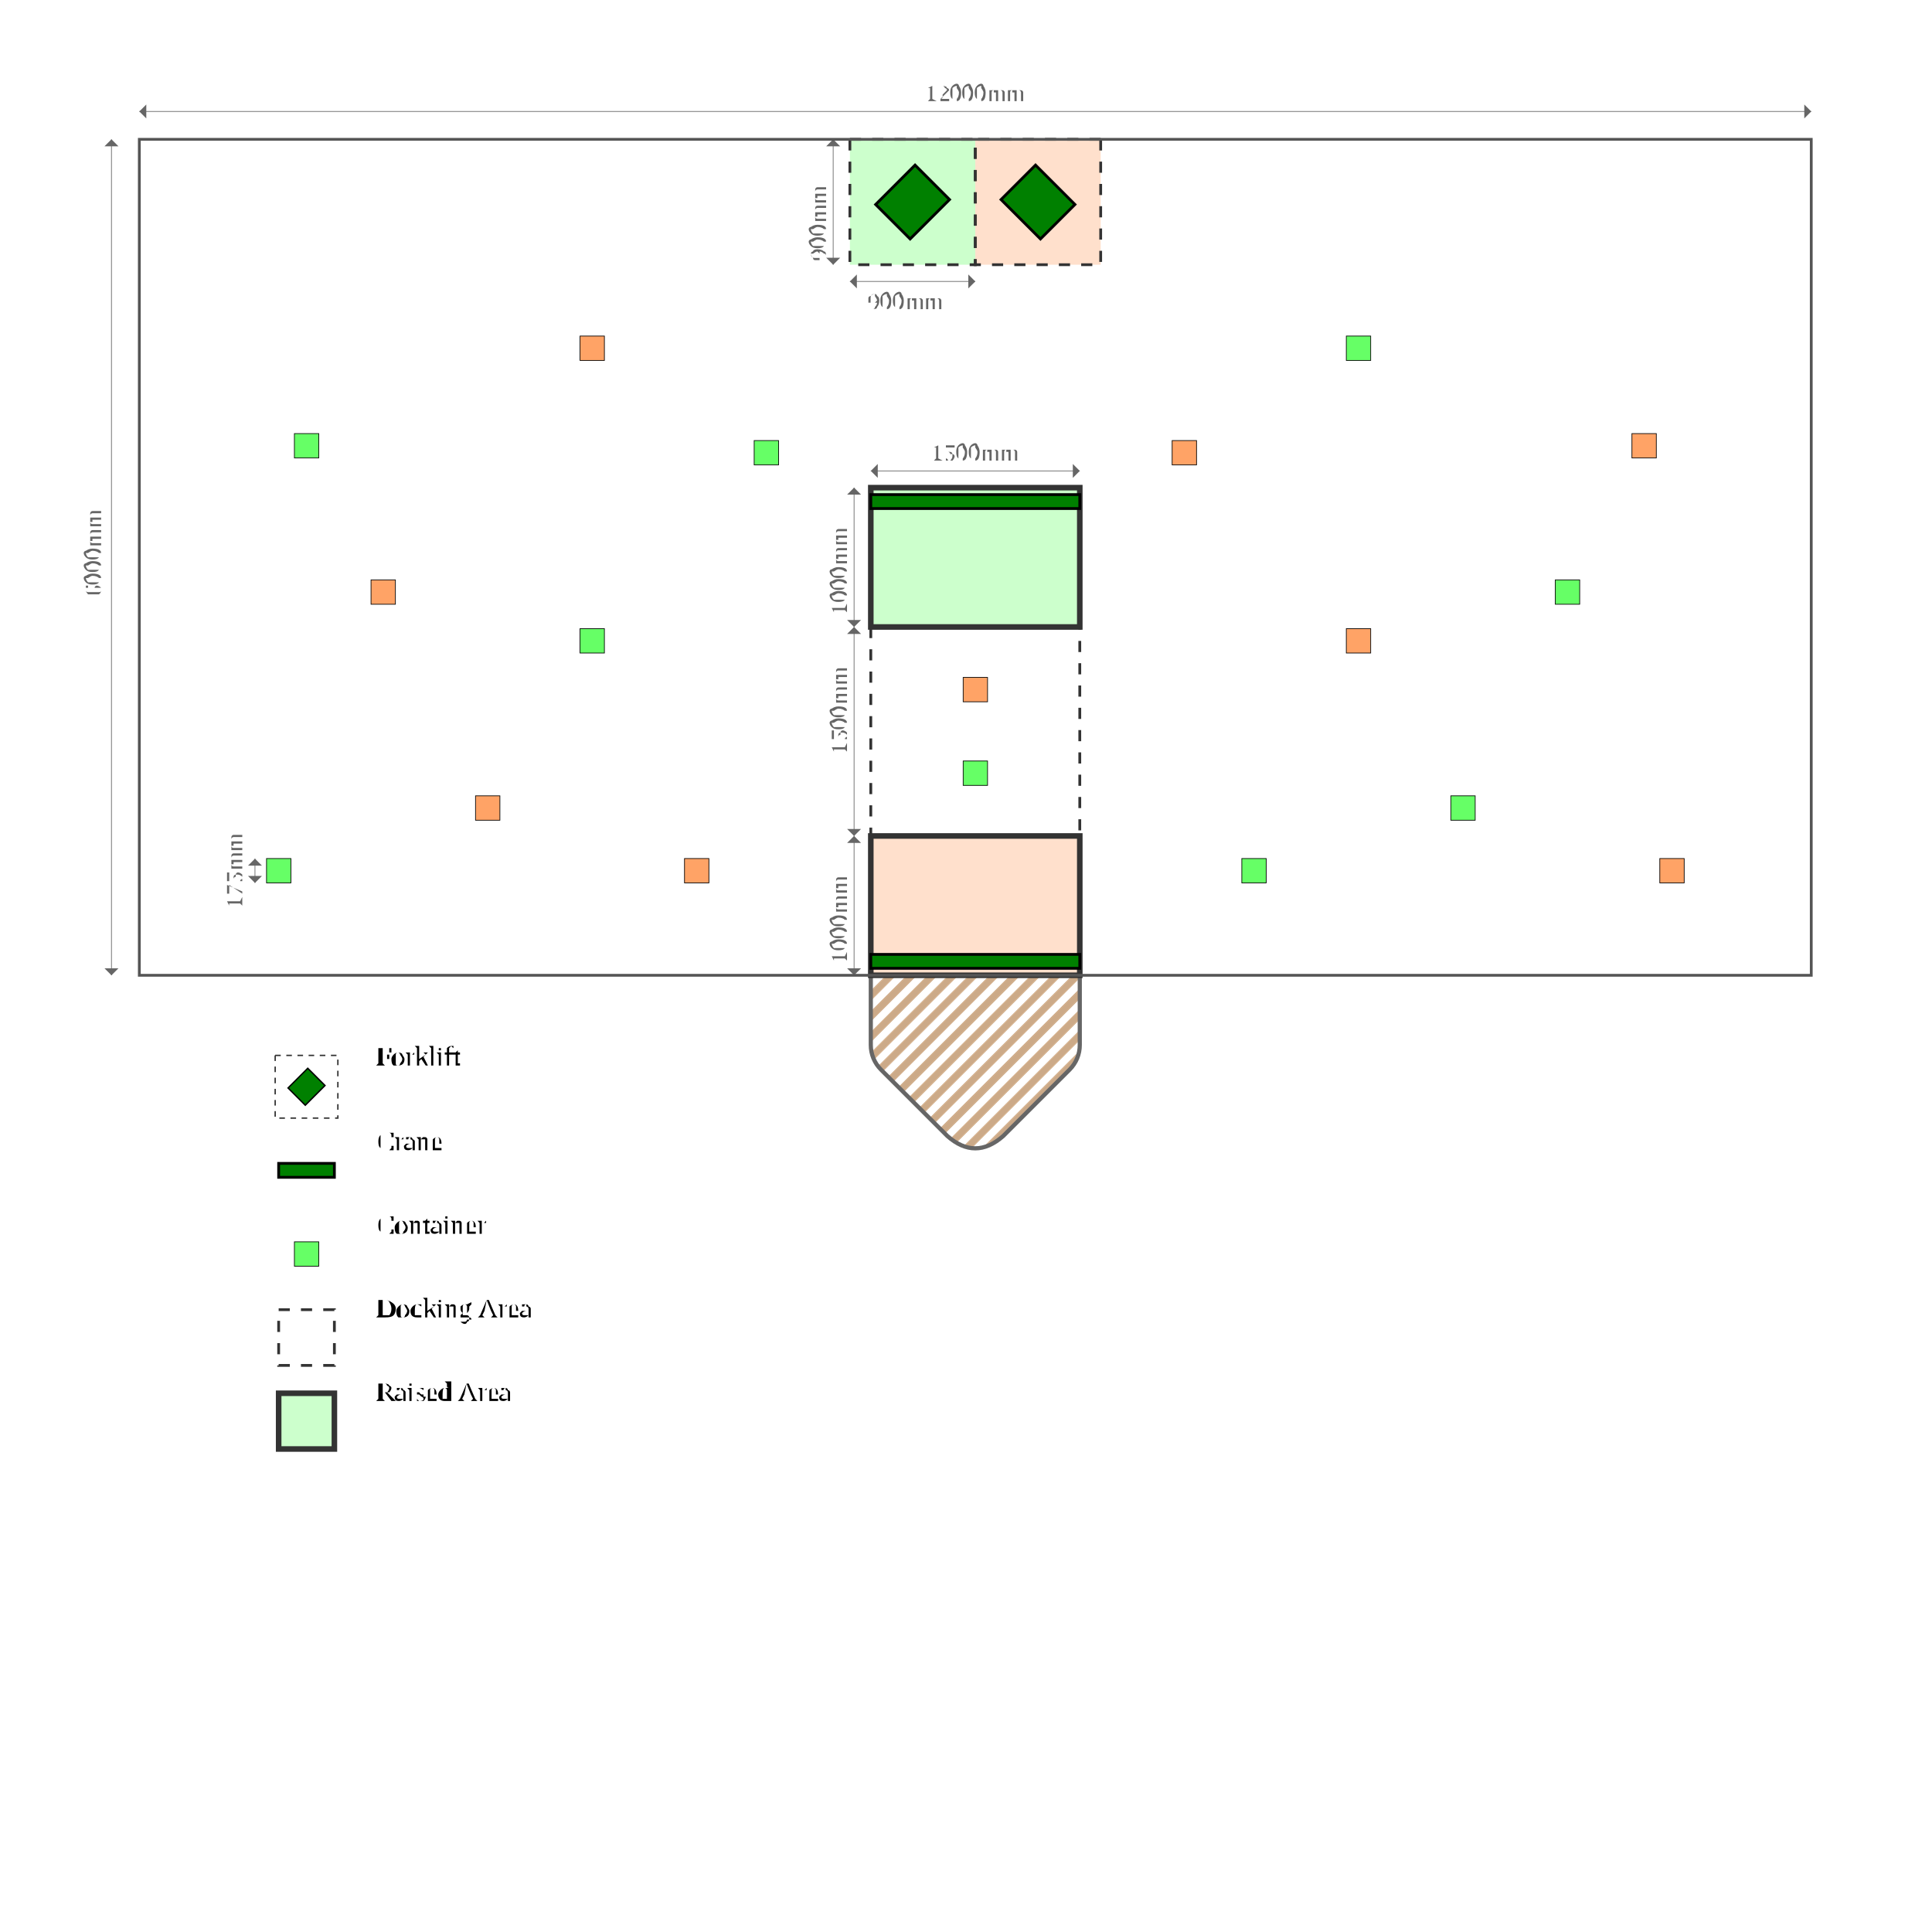
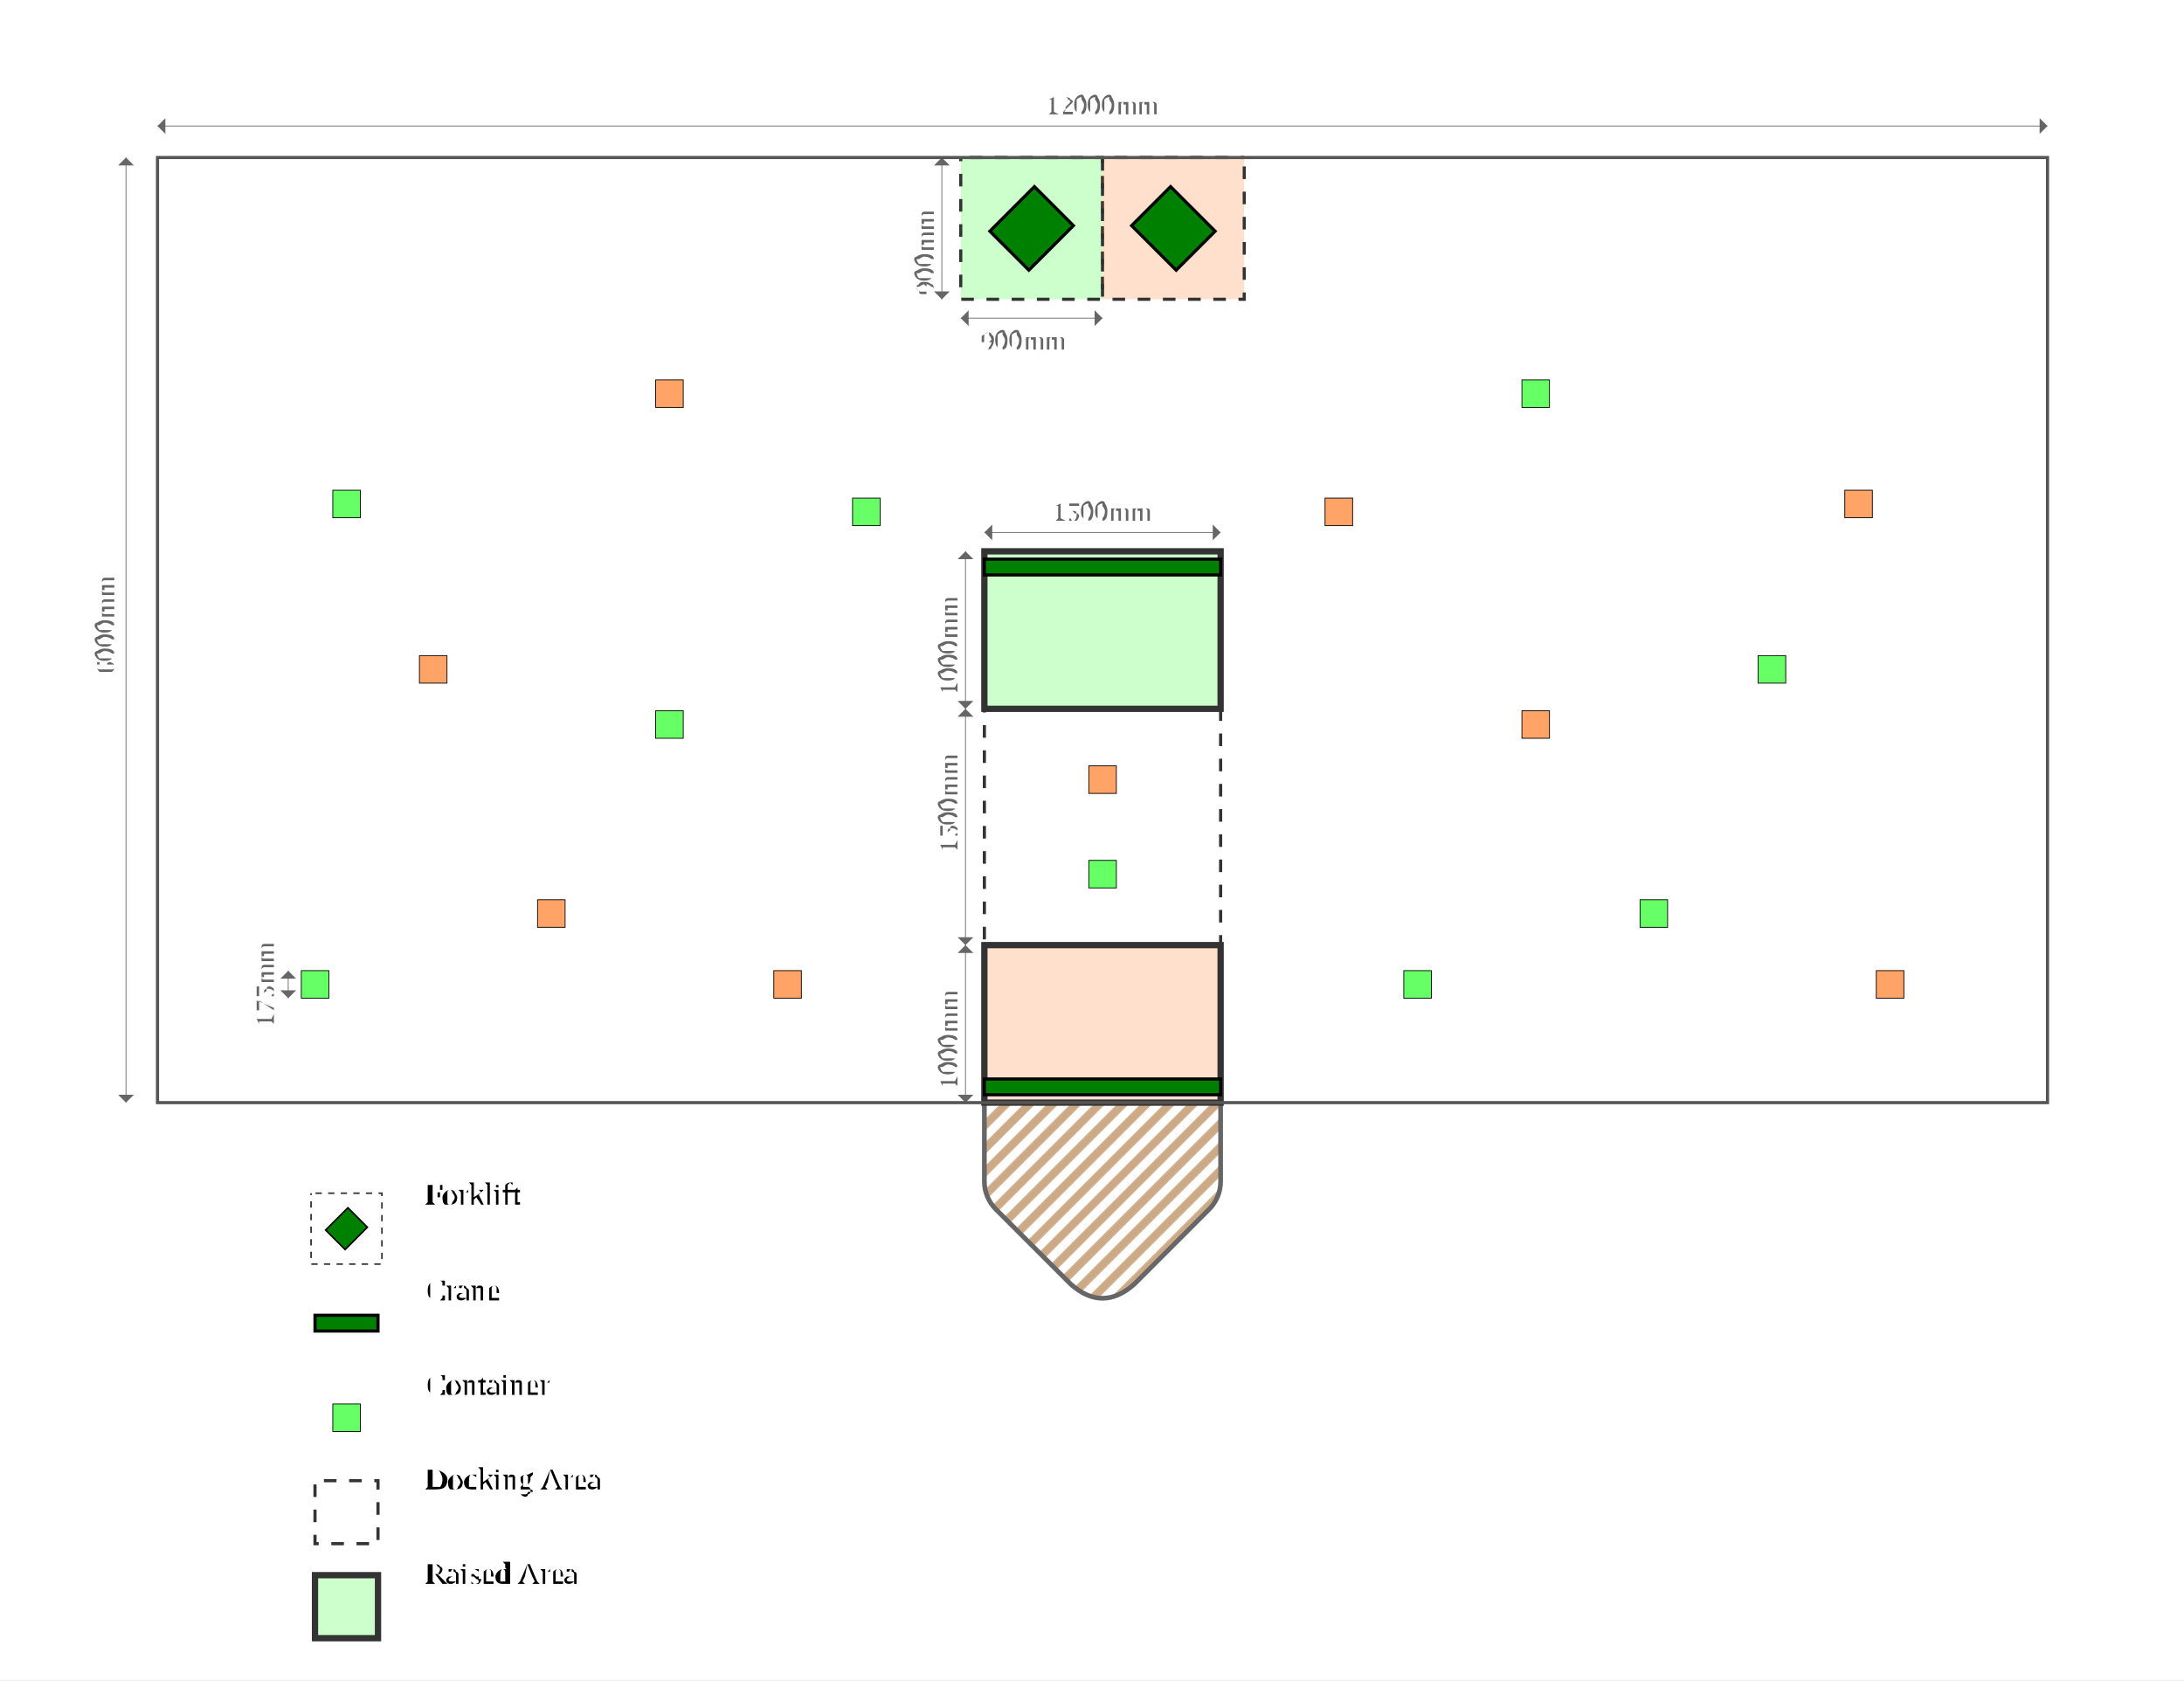
- <svg xmlns="http://www.w3.org/2000/svg" xmlns:xlink="http://www.w3.org/1999/xlink" version="1.1" baseProfile="full" width="1040" height="1040">
+ <svg xmlns="http://www.w3.org/2000/svg" xmlns:xlink="http://www.w3.org/1999/xlink" version="1.1" baseProfile="full" width="1040" height="800">
  <style type="text/css">
    
      .arena-wall {
          fill: none;
          stroke: #555;
          stroke-width: .02;
      }

      .platform {
          fill: #eee;
          stroke: #777;
          stroke-width: .02;
      }

      .robot {
          fill: green;
          fill-opacity: 1;
          stroke: black;
          stroke-width: 0.02;
      }

      .corner {
          fill-opacity: 0.2;
      }
      .corner-0 {
          fill: #00ff00;
      }
      .corner-1 {
          fill: #ff6600;
      }

      .container {
          fill-opacity: 0.6;
          stroke: black;
          stroke-width: 0.005;
      }

      .starting-area {
          stroke: #333;
          stroke-width: 0.02;
          /*stroke-dasharray: 0.141, 0.141;*/
          stroke-dasharray: 0.08 0.08;
          stroke-dashoffset: -50%;
      }

      .docking-area {
          fill: none;
          stroke: #333;
          stroke-width: 0.02;
          stroke-dasharray: 0.08 0.08;
          stroke-dashoffset: -50%;
      }

      .raised-area {
          fill-opacity: 0.2;
          stroke: #333;
          stroke-width: 0.04;
      }

      .prow {
          fill: url(#diagonal-hatch);
          stroke: #666;
          stroke-width: 0.03;
          stroke-linejoin: round;
      }

      .dimension line {
        stroke: #666;
        stroke-width: 0.005;
        marker-start: url(#dimension-arrow-head-start);
        marker-end: url(#dimension-arrow-head-end);
      }

      .dimension text {
        fill: #666;
        font-size: 0.175px;
      }
      .dimension text.above {
        text-anchor: middle;
      }
      .dimension text.left-rotated {
        text-anchor: middle;
        transform: rotate(-90deg);
      }
      .dimension text.left {
        text-anchor: end;
        dominant-baseline: middle;
      }
      .dimension text.right {
        text-anchor: start;
        dominant-baseline: middle;
      }

      .dimension-arrow-head {
        fill: #666;
      }

      .dimension-guide {
        stroke: #666;
        stroke-width: 0.01;
        stroke-dasharray: 0.003 0.04;
        stroke-linecap: round;
        fill: none;
      }

      .legend-label {
        font-size: 0.2px;
        text-anchor: start;
        dominant-baseline: middle;
      }

    
  </style>
  <defs>
    <pattern id="diagonal-hatch" patternUnits="objectBoundingBox" width="1" height="1" patternTransform="scale(0.07) rotate(45)">
      <rect width="0.75" height="2" x="0" y="0" style="fill:#ca8; stroke:none" />
    </pattern>
    <rect width="0.35" height="0.4" x="-0.175" y="-0.2" class="robot" id="robot" />
    <g id="starting-area">
      <rect width="0.9" height="0.9" x="-0.45" y="-0.45" class="starting-area" />
      <g transform="rotate(45)">
        <use xlink:href="#robot" />
      </g>
    </g>
    <rect id="container" width="0.175" height="0.175" x="-0.087" y="-0.087" class="container" />
    <use id="container-0" xlink:href="#container" class="corner-0" />
    <use id="container-1" xlink:href="#container" class="corner-1" />
    <g id="dimension-arrow-head" transform="scale(0.05)">
      <path d="M0,0 L1,1 L1,-1 L0,0" class="dimension-arrow-head" />
    </g>
    <marker id="dimension-arrow-head-start" orient="auto" markerWidth="1" markerHeight="2" refX="0" refY="1" markerUnits="userSpaceOnUse">
      <use xlink:href="#dimension-arrow-head" transform="translate(0 1)" />
    </marker>
    <marker id="dimension-arrow-head-end" orient="auto" markerWidth="1" markerHeight="2" refX="1" refY="1" markerUnits="userSpaceOnUse">
      <use xlink:href="#dimension-arrow-head" transform="translate(1 1) scale(-1 1)" />
    </marker>
  </defs>
  <rect width="100%" height="100%" fill="white" />
  <g id="arena-space" transform="scale(75)">
    <g id="arena" transform="translate(1 1)">
      <use class="corner corner-0" xlink:href="#starting-area" transform="translate(5.55 0.45)" />
      <use class="corner corner-1" xlink:href="#starting-area" transform="translate(6.45 0.45) rotate(90)" />
      <g class="dimension" transform="translate(6 0) translate(-0.9 1.02)">
        <line x1="0" y1="0" x2="0.9" y2="0" />
        <text x="0.4" y="0.2" class="above">900mm</text>
      </g>
      <g class="dimension" transform="translate(6 0) translate(-1.02 0)">
        <line x1="0" y1="0.9" x2="0" y2="0" />
        <text x="-0.6" y="-0.05" class="left-rotated">900mm</text>
      </g>
      <path d="M5.25,6 V6.5 A0.25 0.25 45 0 0 5.323 6.677 L5.8 7.154 Q6 7.33 6.2 7.154 L6.677 6.677 A0.25 0.25 45 0 0 6.75,6.5 V6" class="prow" />
      <rect width="1.5" height="1" x="5.25" y="5" class="raised-area corner-1" />
      <rect width="1.5" height="1.5" x="5.25" y="3.5" class="docking-area" />
      <rect width="1.5" height="1" x="5.25" y="2.5" class="raised-area corner-0" />
      <g class="dimension" transform="translate(6 5) translate(-0.87 0)">
        <line x1="0" y1="1" x2="0" y2="0" />
        <text x="-0.6" y="-0.05" class="left-rotated">1000mm</text>
      </g>
      <g class="dimension" transform="translate(6 3.5) translate(-0.87 0)">
        <line x1="0" y1="1.5" x2="0" y2="0" />
        <text x="-0.6" y="-0.05" class="left-rotated">1500mm</text>
      </g>
      <g class="dimension" transform="translate(6 2.5) translate(-0.87 0)">
        <line x1="0" y1="1" x2="0" y2="0" />
        <text x="-0.6" y="-0.05" class="left-rotated">1000mm</text>
      </g>
      <g class="dimension" transform="translate(6 2.38)">
        <line x1="-0.75" y1="0" x2="0.75" y2="0" />
        <text x="0" y="-0.075" class="above">1500mm</text>
      </g>
      <g transform="translate(6, 3) scale(1 -1)">
        <use xlink:href="#container-0" transform="translate(-5 -2.25)" />
        <use xlink:href="#container-1" transform="translate(-3.5 -1.8)" />
        <use xlink:href="#container-1" transform="translate(-2 -2.25)" />
        <use xlink:href="#container-1" transform="translate(-4.25 -0.25)" />
        <use xlink:href="#container-0" transform="translate(-2.75 -0.6)" />
        <use xlink:href="#container-0" transform="translate(-4.8 0.8)" />
        <use xlink:href="#container-1" transform="translate(-2.75 1.5)" />
        <use xlink:href="#container-0" transform="translate(-1.5 0.75)" />
        <use xlink:href="#container-1" transform="translate(5 -2.25)" />
        <use xlink:href="#container-0" transform="translate(3.5 -1.8)" />
        <use xlink:href="#container-0" transform="translate(2 -2.25)" />
        <use xlink:href="#container-0" transform="translate(4.25 -0.25)" />
        <use xlink:href="#container-1" transform="translate(2.75 -0.6)" />
        <use xlink:href="#container-1" transform="translate(4.8 0.8)" />
        <use xlink:href="#container-0" transform="translate(2.75 1.5)" />
        <use xlink:href="#container-1" transform="translate(1.5 0.75)" />
        <use xlink:href="#container-0" transform="translate(0 -1.55)" />
        <use xlink:href="#container-1" transform="translate(0 -0.95)" />
      </g>
      <g class="dimension" transform="translate(6, 3)">
        <line x1="-5.17" y1="2.337" x2="-5.17" y2="2.163" />
        <g transform="translate(-5.14 2.25)">
          <text class="left-rotated" x="0.0" y="-0.12">175mm</text>
        </g>
      </g>
      <rect width="1.5" height="0.1" x="5.25" y="2.55" class="robot" />
      <rect width="1.5" height="0.1" x="5.25" y="5.85" class="robot" />
      <rect width="12" height="6" x="0" y="0" class="arena-wall" />
      <g class="dimension" transform="translate(6 -0.2)">
        <line x1="-6" y1="0" x2="6" y2="0" />
        <text x="0" y="-0.075" class="above">12000mm</text>
      </g>
      <g class="dimension" transform="translate(-0.2 3)">
        <line x1="0" y1="-3" x2="0" y2="3" />
        <text x="0.03" y="-0.075" class="left-rotated">6000mm</text>
      </g>
    </g>
    <g id="legend" transform="translate(2.2 7.8)">
      <g transform="translate(0 0)">
        <use fill="none" xlink:href="#starting-area" transform="scale(0.5)" />
        <text x="0.5" y="-0.2" class="legend-label">Forklift</text>
      </g>
      <g transform="translate(0 0.6)">
        <rect class="robot" width="0.4" height="0.1" x="-0.2" y="-0.05" />
        <text x="0.5" y="-0.19" class="legend-label">Crane</text>
      </g>
      <g transform="translate(0 1.2)">
        <use xlink:href="#container-0" />
        <text x="0.5" y="-0.19" class="legend-label">Container</text>
      </g>
      <g transform="translate(0 1.8)">
        <rect width="0.4" height="0.4" x="-0.2" y="-0.2" class="docking-area" />
        <text x="0.5" y="-0.19" class="legend-label">Docking Area</text>
      </g>
      <g transform="translate(0 2.4)">
        <rect width="0.4" height="0.4" x="-0.2" y="-0.2" class="raised-area corner-0" />
        <text x="0.5" y="-0.19" class="legend-label">Raised Area</text>
      </g>
    </g>
  </g>
</svg>
